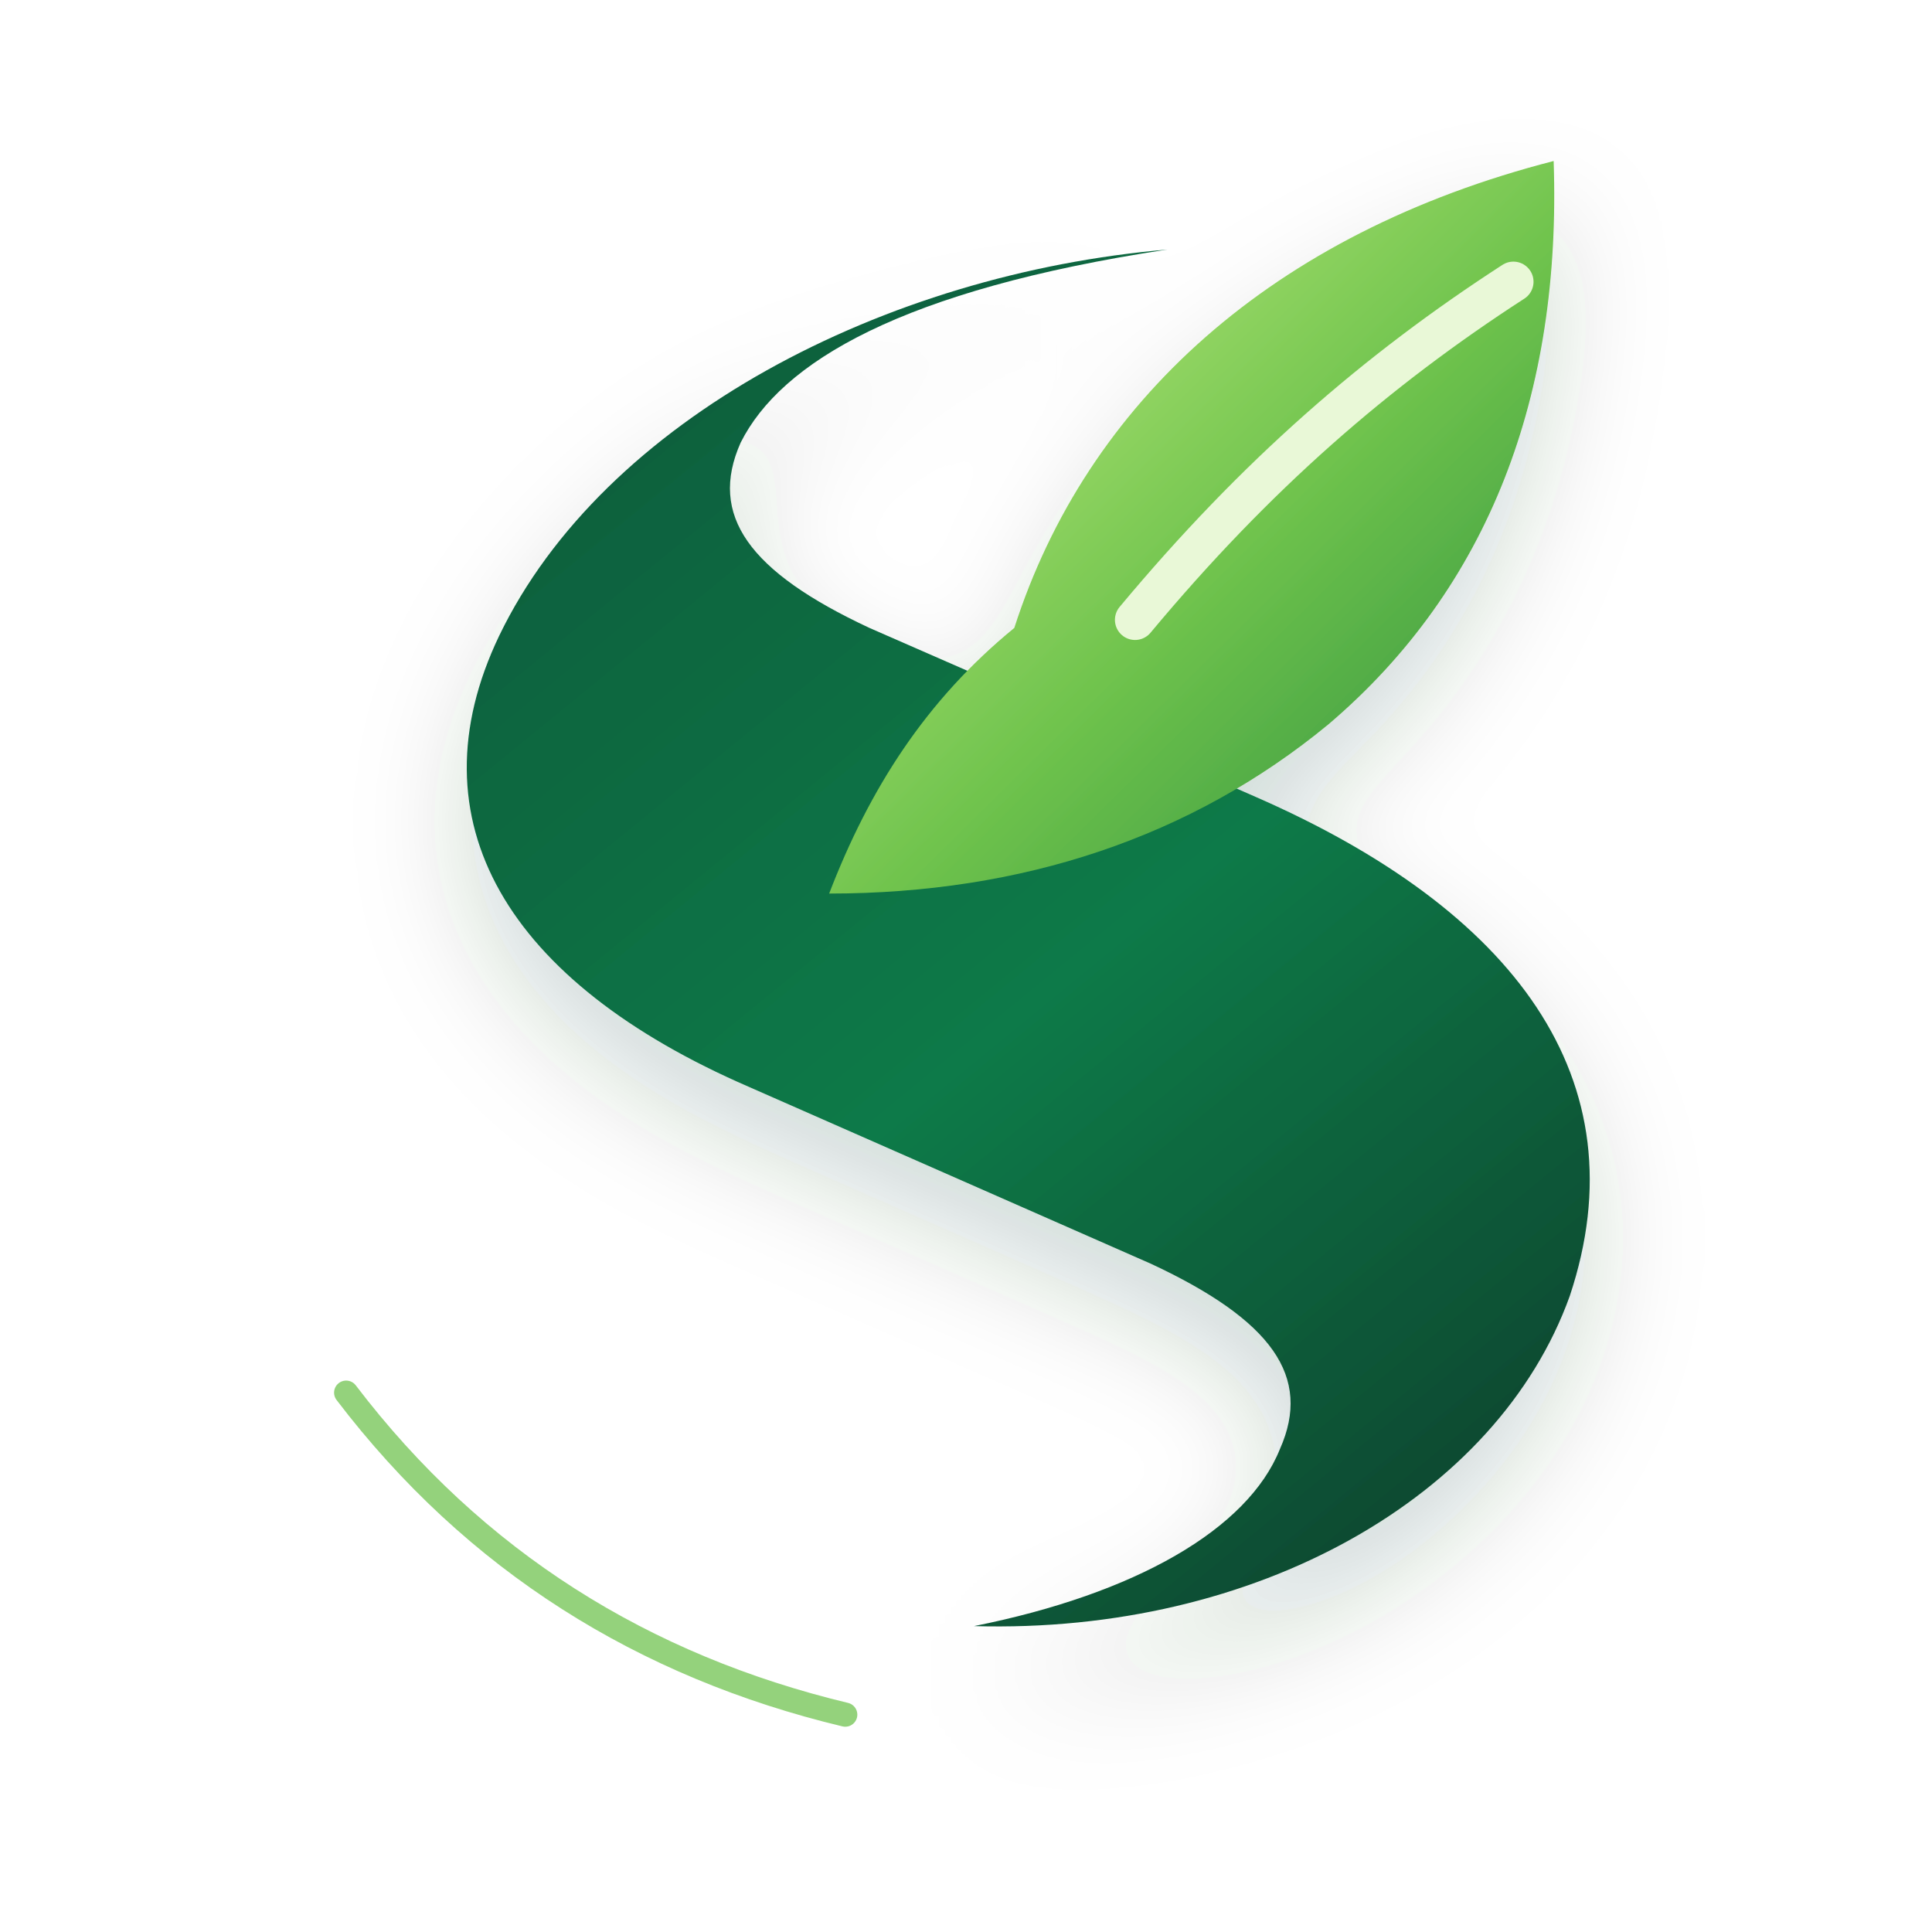
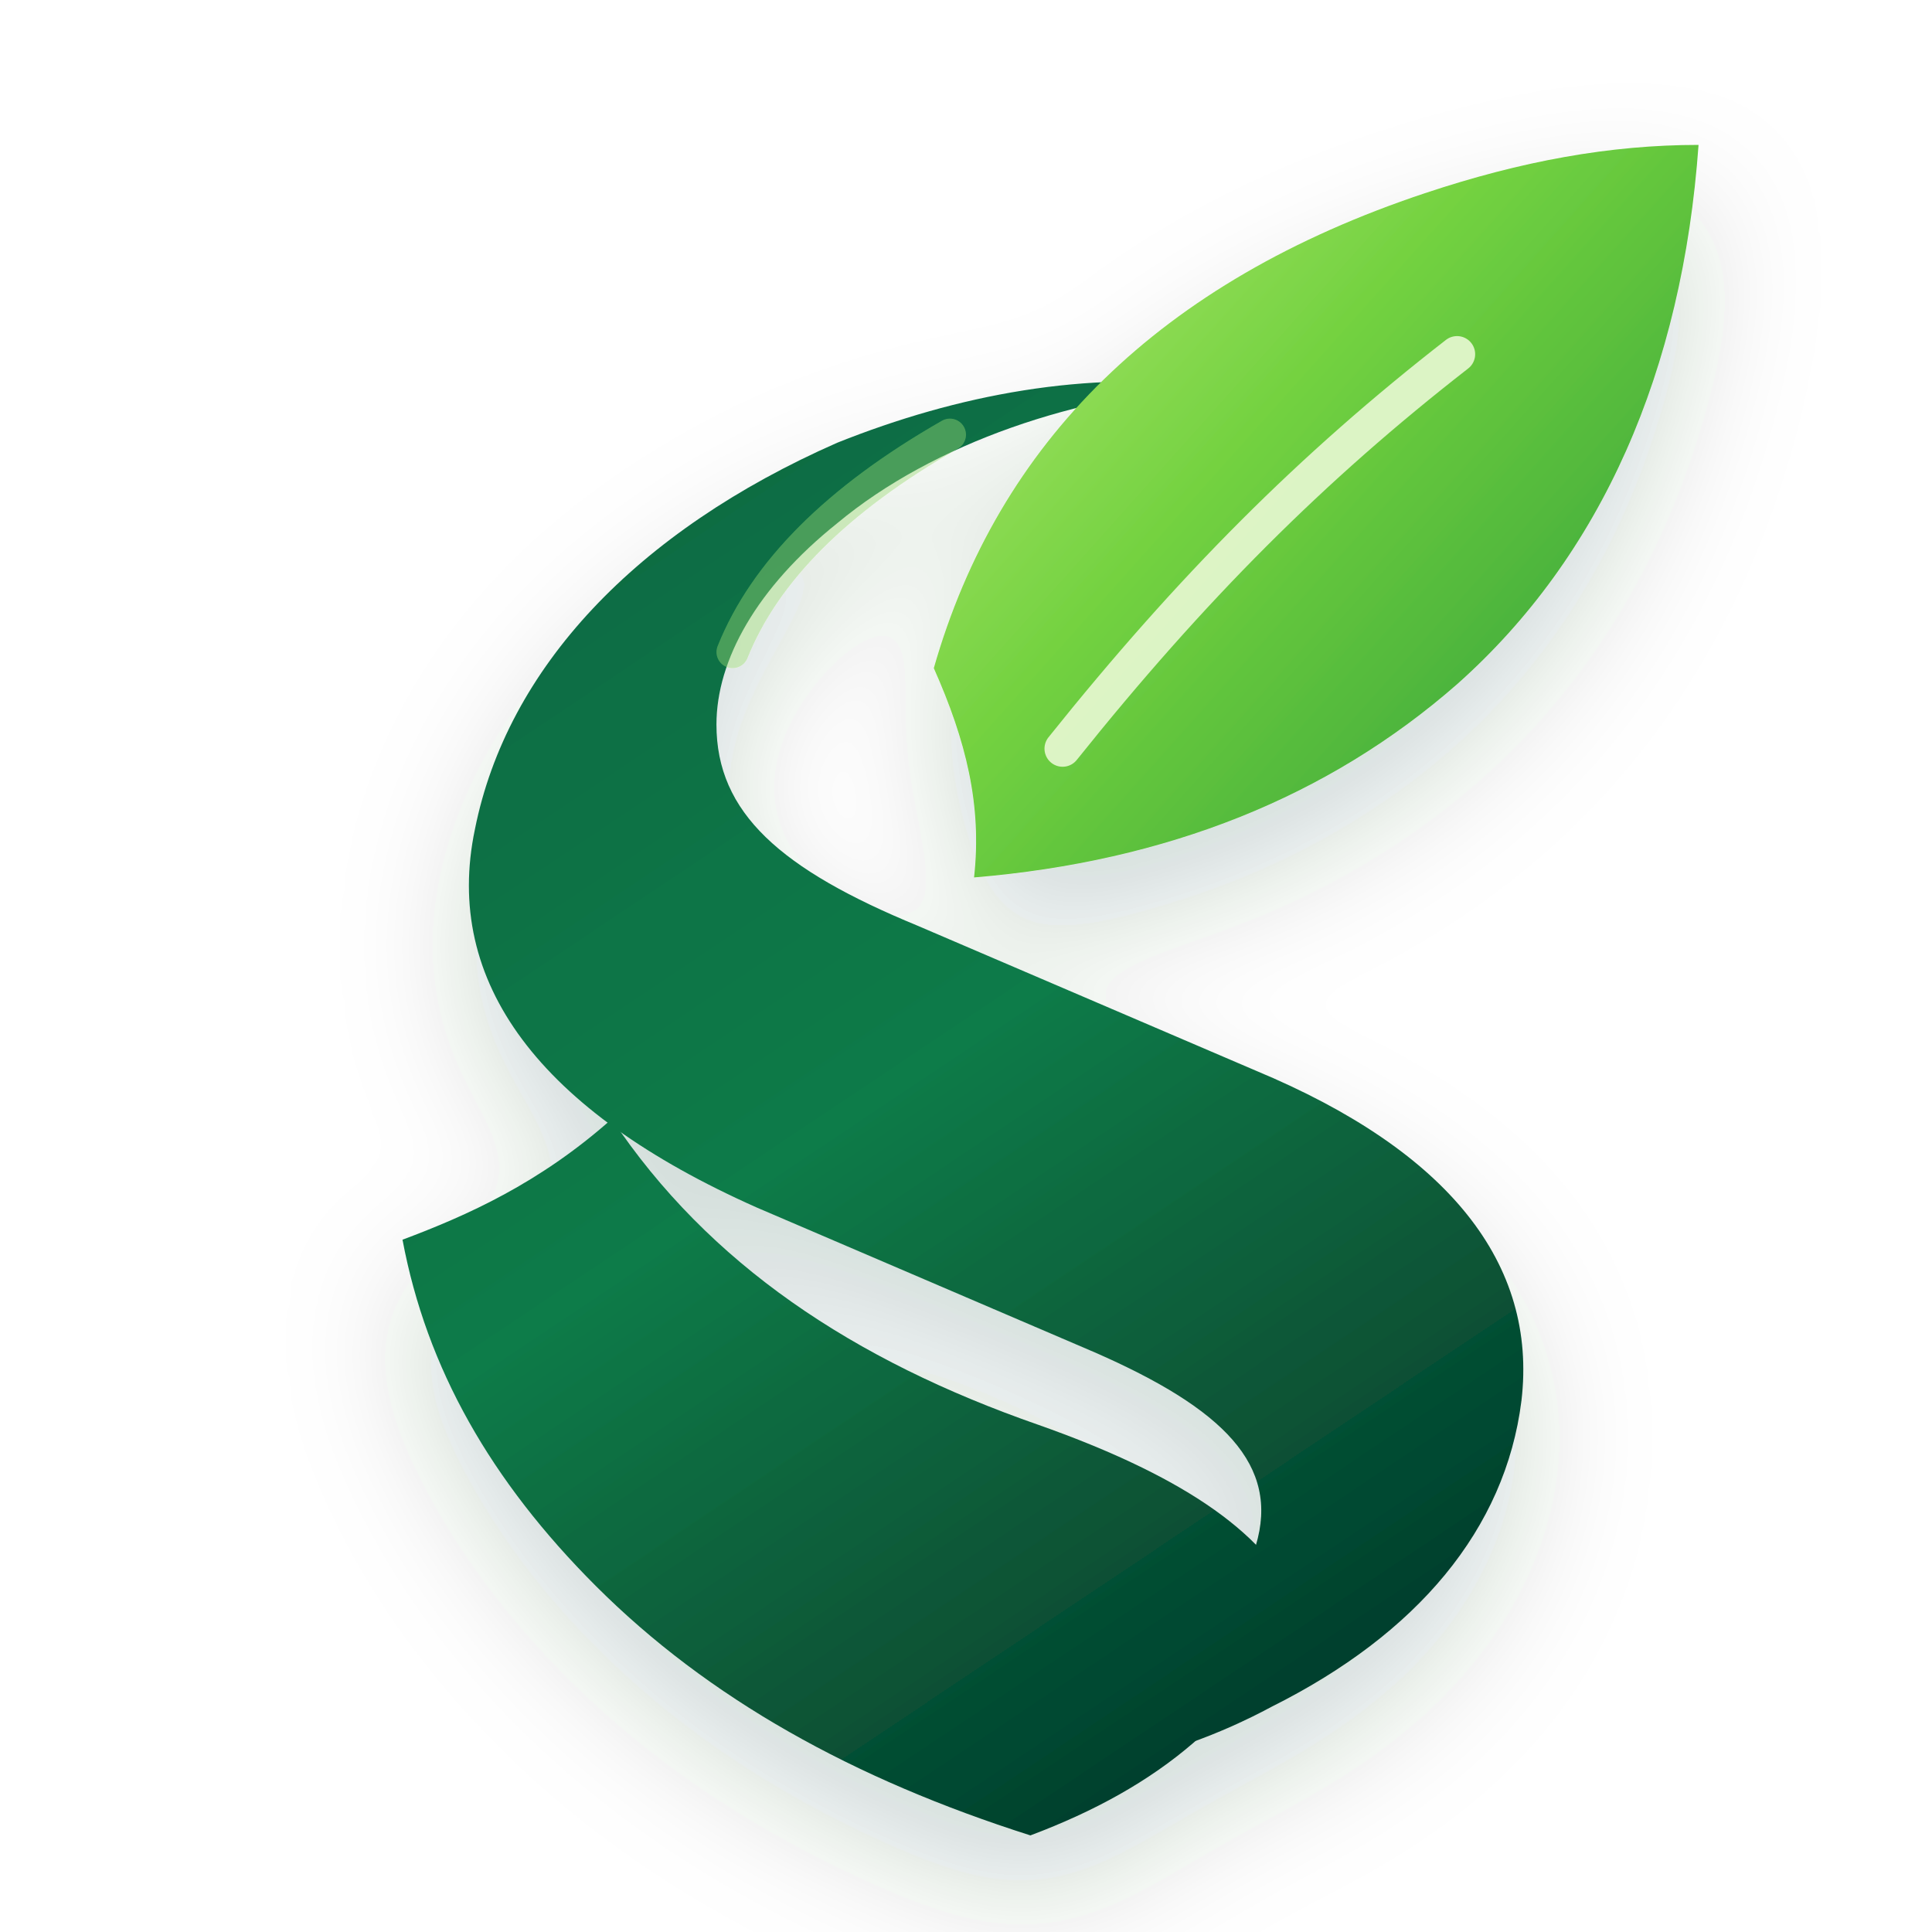
- <svg xmlns="http://www.w3.org/2000/svg" viewBox="0 0 240 240" role="img" aria-labelledby="title desc">
+ <svg xmlns="http://www.w3.org/2000/svg" viewBox="0 0 240 240" role="img" aria-labelledby="title">
  <defs>
-     <linearGradient id="s" x1="42" y1="35" x2="185" y2="210" gradientUnits="userSpaceOnUse">
-       <stop offset="0" stop-color="#0b5539" />
-       <stop offset=".55" stop-color="#0e7a48" />
-       <stop offset="1" stop-color="#083c2b" />
+     <linearGradient id="deep" x1="72" y1="48" x2="173" y2="199" gradientUnits="userSpaceOnUse">
+       <stop stop-color="#0A6842" />
+       <stop offset=".52" stop-color="#087B48" />
+       <stop offset="1" stop-color="#06412D" />
    </linearGradient>
-     <linearGradient id="leaf" x1="118" y1="32" x2="190" y2="105" gradientUnits="userSpaceOnUse">
-       <stop offset="0" stop-color="#b8e878" />
-       <stop offset=".5" stop-color="#6fc34d" />
-       <stop offset="1" stop-color="#2f913d" />
+     <linearGradient id="fresh" x1="105" y1="35" x2="190" y2="111" gradientUnits="userSpaceOnUse">
+       <stop stop-color="#B5EA72" />
+       <stop offset=".45" stop-color="#72D13F" />
+       <stop offset="1" stop-color="#36A33C" />
    </linearGradient>
-     <filter id="shadow" x="-30%" y="-30%" width="160%" height="160%">
-       <feDropShadow dx="0" dy="7" stdDeviation="7" flood-color="#063c29" flood-opacity=".18" />
+     <filter id="soft" x="-30%" y="-30%" width="160%" height="160%">
+       <feDropShadow dx="0" dy="8" stdDeviation="8" flood-color="#063C29" flood-opacity=".18" />
    </filter>
  </defs>
-   <g filter="url(#shadow)">
-     <path fill="url(#s)" d="M145 31c-35 3-70 21-83 48-11 23 1 43 31 56l50 22c15 7 20 14 16 23-4 10-18 18-38 22 35 1 65-16 74-41 9-27-7-48-39-62l-48-21c-15-7-20-14-16-23 5-10 20-19 53-24z" />
-     <path fill="url(#leaf)" d="M126 78c9-28 32-49 67-58 1 29-8 53-28 70-17 14-38 21-62 21 5-13 12-24 23-33z" />
-     <path fill="none" stroke="#e9f8d7" stroke-width="5" stroke-linecap="round" d="M141 77c15-18 30-31 47-42" />
-   </g>
-   <g fill="none" stroke="#79c75b" stroke-linecap="round" opacity=".8">
-     <path d="M43 173c16 21 37 34 62 40" stroke-width="3" />
+   <g filter="url(#soft)">
+     <path fill="url(#deep)" d="M151 48c-17 1-35 7-47 17-10 8-15 17-15 25 0 11 8 18 25 25l42 18c24 10 35 24 33 41-2 16-13 29-31 38-13 7-28 10-45 9 26-7 40-17 43-29 3-10-4-17-20-24l-42-18c-27-12-39-28-35-47 4-20 20-37 45-48 15-6 31-9 47-7z" />
+     <path fill="url(#deep)" d="M76 139c12 18 30 30 53 38 17 6 28 13 32 22-6 14-17 23-33 29-22-7-40-17-54-31-13-13-21-27-24-43 8-3 17-7 26-15z" />
+     <path fill="url(#fresh)" d="M116 83c8-28 28-48 61-59 12-4 23-6 34-6-2 28-12 51-30 67-16 14-36 22-60 24 1-9-1-17-5-26z" />
+     <path d="M132 93c16-20 31-35 49-49" fill="none" stroke="#E9F8D4" stroke-width="4.5" stroke-linecap="round" opacity=".9" />
+     <path d="M91 81c4-10 13-19 27-27" fill="none" stroke="#9AD875" stroke-width="4" stroke-linecap="round" opacity=".45" />
  </g>
  <style>
- g[filter] { transform-origin: 120px 120px; animation: swarivoMarkFloat 5s ease-in-out infinite; }
- path[fill="url(#leaf)"] { transform-origin: 158px 61px; animation: swarivoLeaf 4s ease-in-out infinite; }
- @keyframes swarivoMarkFloat { 0%,100% { transform: translateY(0) rotate(0deg); } 50% { transform: translateY(-5px) rotate(-1deg); } }
- @keyframes swarivoLeaf { 0%,100% { transform: rotate(0deg) scale(1); } 50% { transform: rotate(3deg) scale(1.025); } }
- @media (prefers-reduced-motion: reduce) {
-   g[filter], path[fill="url(#leaf)"] { animation: none; }
- }
+ g{transform-origin:120px 120px;animation:markFloat 5s cubic-bezier(.4,0,.2,1) infinite}
+ @keyframes markFloat{0%,100%{transform:translateY(0) scale(1)}50%{transform:translateY(-4px) scale(1.012)}}
+ @media(prefers-reduced-motion:reduce){g{animation:none}}
</style>
</svg>
